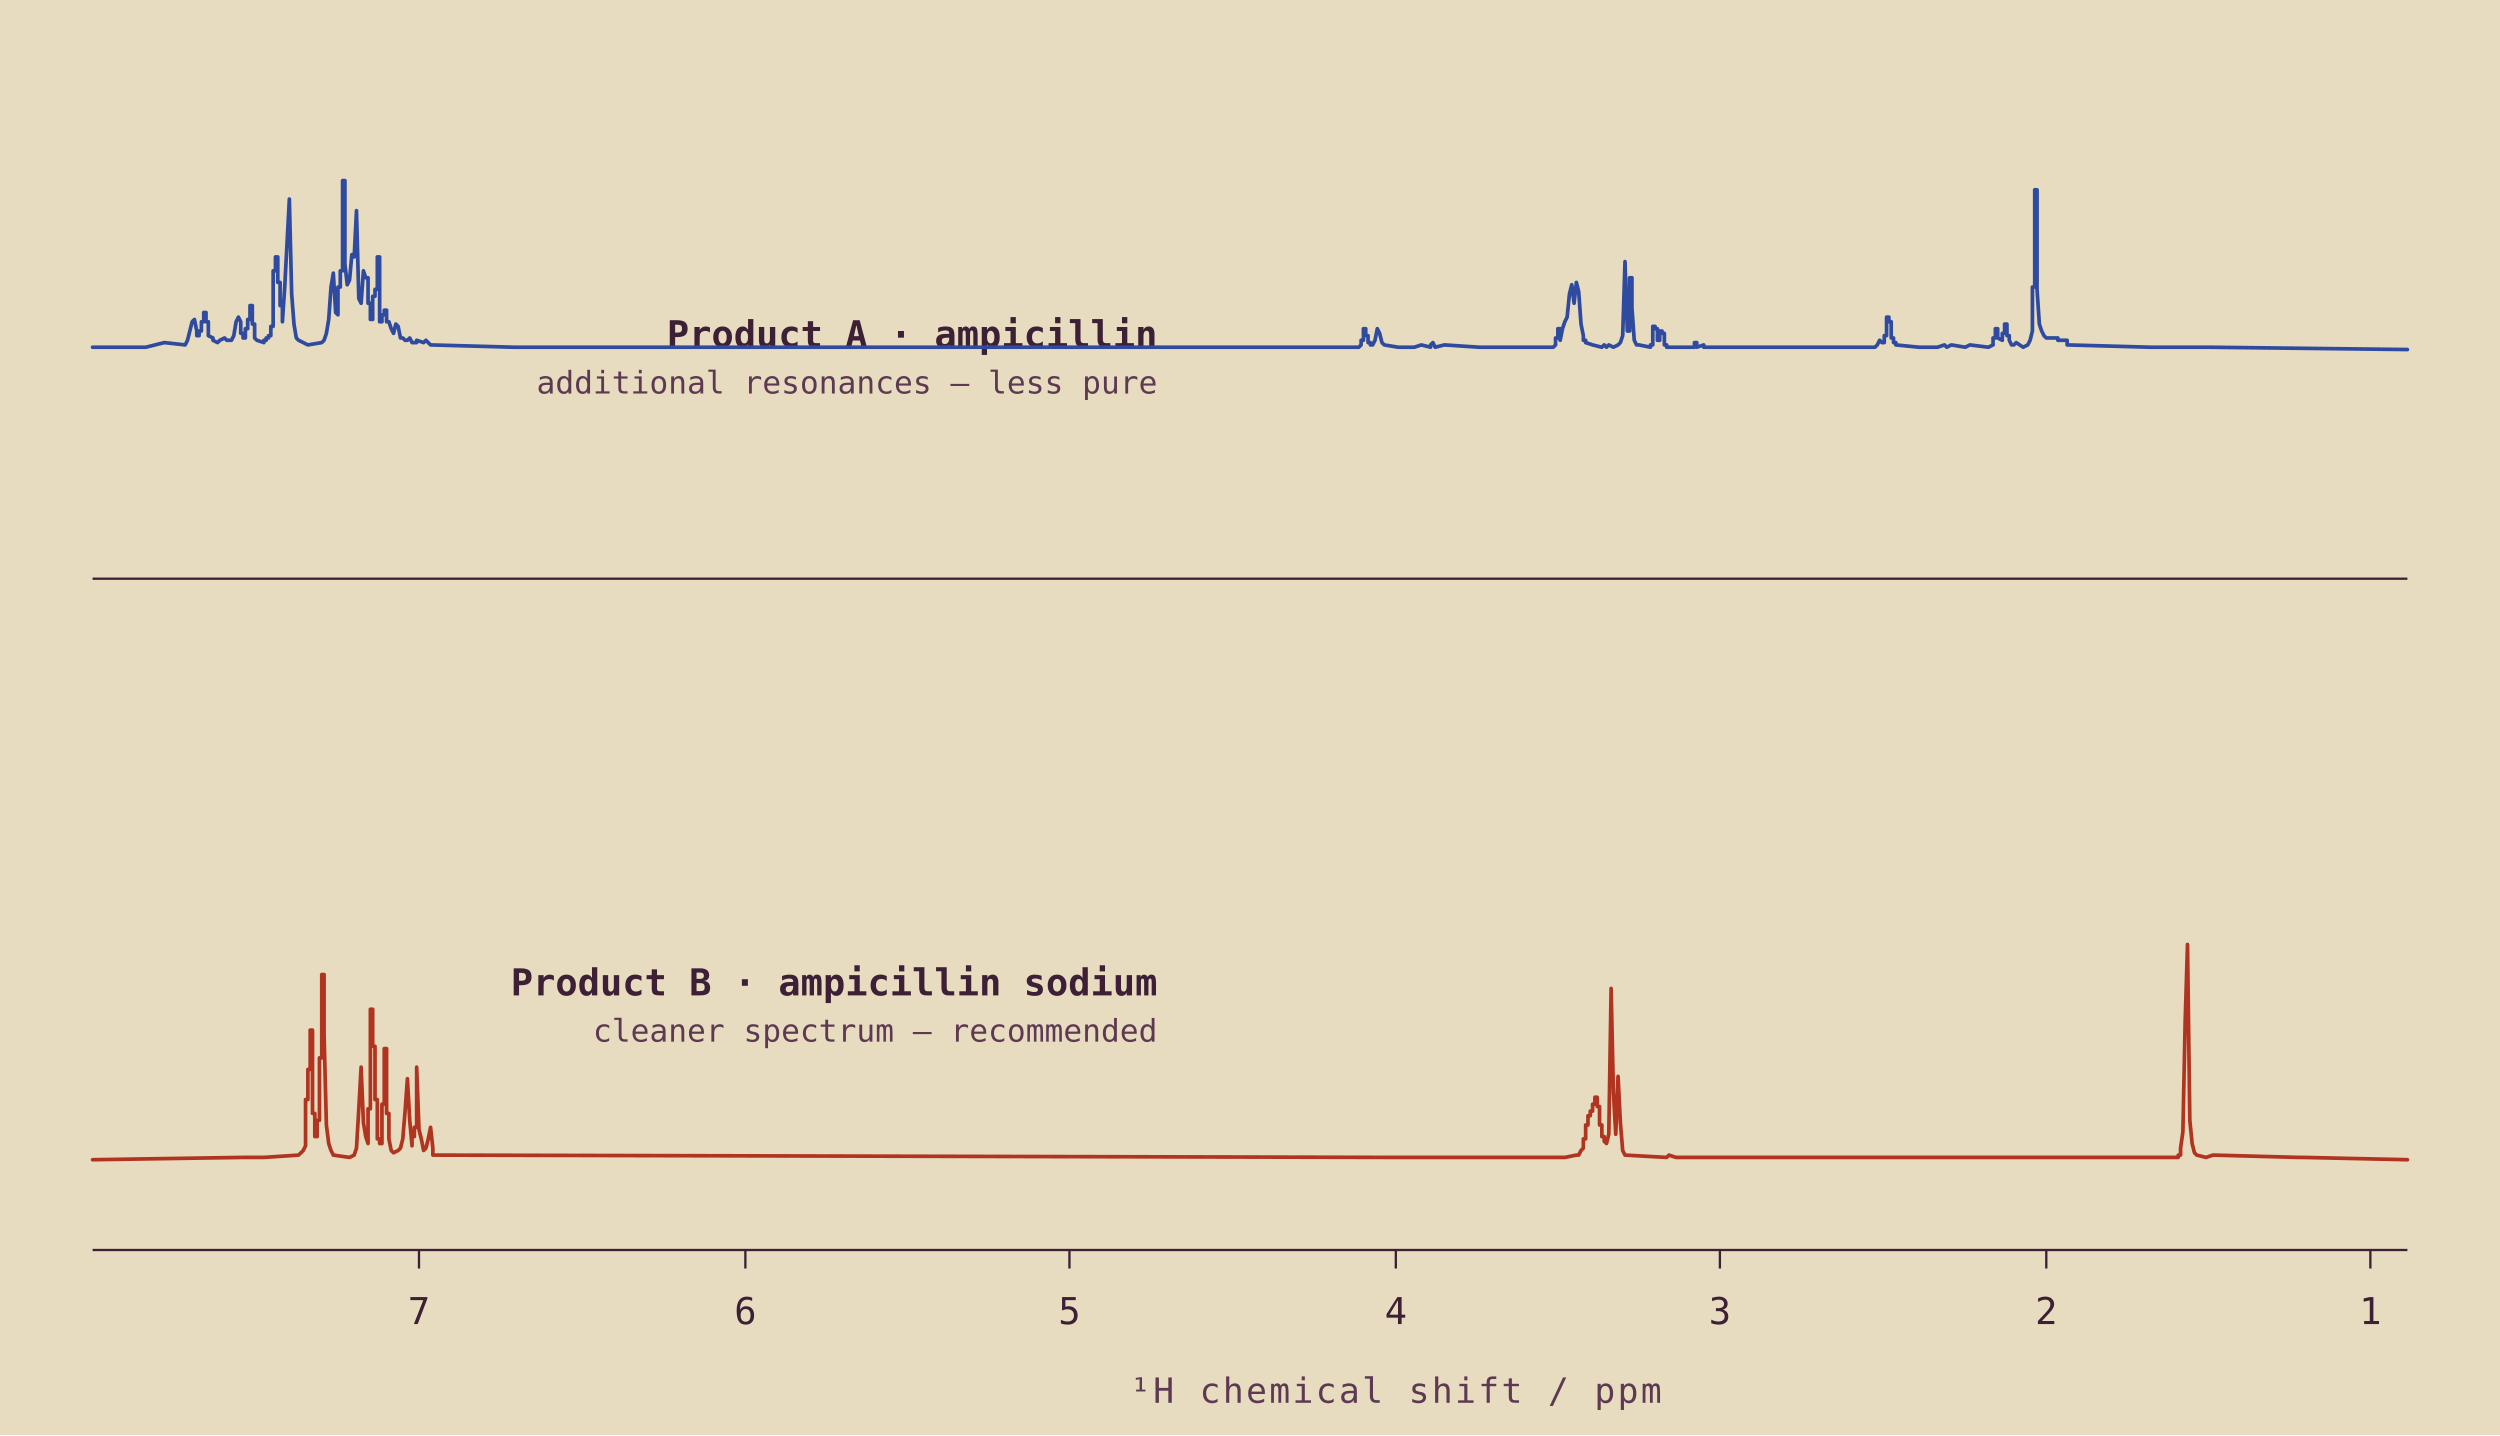
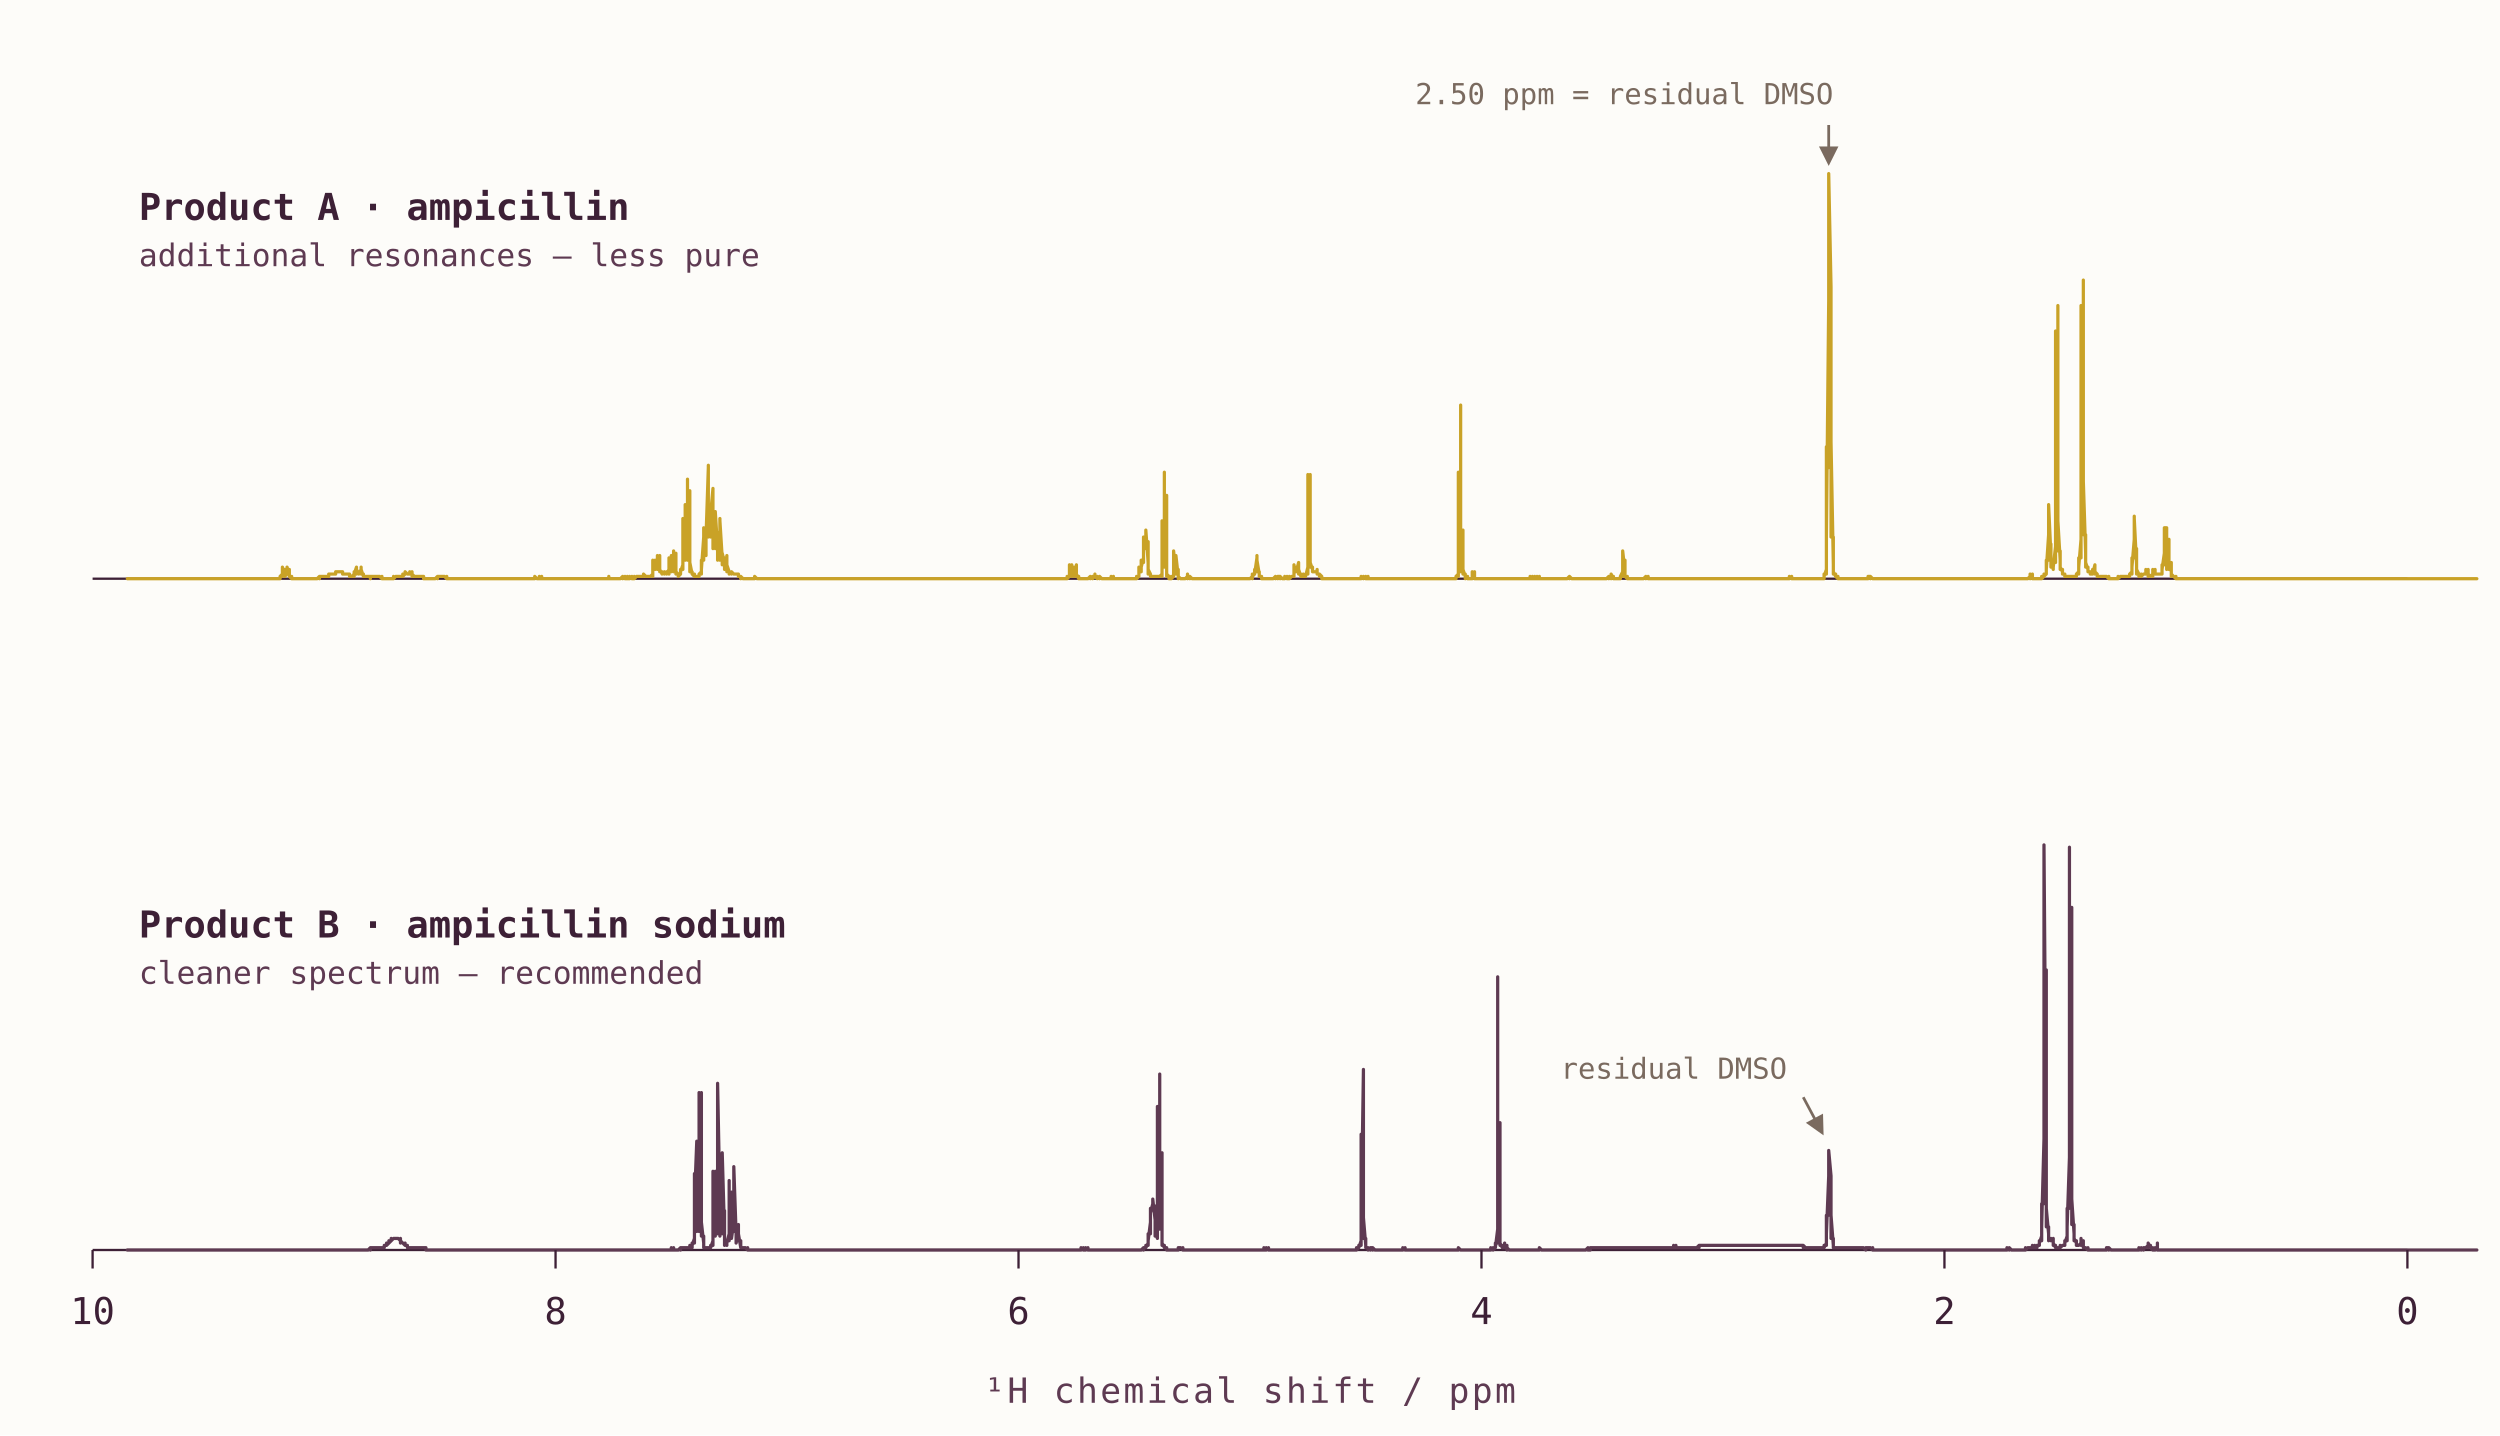
<svg xmlns="http://www.w3.org/2000/svg" viewBox="0 0 1080 620" role="img" aria-labelledby="t d">
  <style>
-     .frame{fill:#E7DCC0}
+     .frame{fill:#FDFCF9}
    .axis{stroke:#3D2036;stroke-width:1;fill:none}
    .tick{stroke:#3D2036;stroke-width:1}
    .lbl{font-family:ui-monospace,SFMono-Regular,Menlo,monospace;font-size:16px;fill:#3D2036;text-anchor:middle}
    .axis-title{font-family:ui-monospace,SFMono-Regular,Menlo,monospace;font-size:15px;fill:#5E3A52;text-anchor:middle;letter-spacing:1px}
-     .trace{fill:none;stroke-width:1.6;stroke-linejoin:round;stroke-linecap:round}
-     .blue{stroke:#2F4BA0}
-     .red{stroke:#B0341F}
-     .tag{font-family:ui-monospace,SFMono-Regular,Menlo,monospace;font-size:16px;fill:#3D2036;text-anchor:end}
+     .trace{fill:none;stroke-width:1.4;stroke-linejoin:round;stroke-linecap:round}
+     .a{stroke:#C9A227}
+     .b{stroke:#5E3A52}
+     .tag{font-family:ui-monospace,SFMono-Regular,Menlo,monospace;font-size:16px;fill:#3D2036;text-anchor:start}
    .tag-strong{font-weight:600}
-     .purity{font-family:ui-monospace,SFMono-Regular,Menlo,monospace;font-size:13.5px;fill:#5E3A52;text-anchor:end}
+     .purity{font-family:ui-monospace,SFMono-Regular,Menlo,monospace;font-size:13.5px;fill:#5E3A52;text-anchor:start}
+     .note{font-family:ui-monospace,SFMono-Regular,Menlo,monospace;font-size:12.5px;fill:#7A6A5F;text-anchor:start}
+     .arrow{stroke:#7A6A5F;stroke-width:1.2;fill:none}
  </style>
+   <defs>
+     <marker id="arrowhead" viewBox="0 0 10 10" refX="8" refY="5" markerWidth="7" markerHeight="7" orient="auto-start-reverse">
+       <path d="M0 0L10 5L0 10z" fill="#7A6A5F" />
+     </marker>
+   </defs>
  <rect class="frame" width="1080" height="620" />
  <line class="axis" x1="40" y1="250" x2="1040" y2="250" />
  <line class="axis" x1="40" y1="540" x2="1040" y2="540" />
-   <text class="tag tag-strong" x="500" y="150">Product A · ampicillin</text>
-   <text class="purity" x="500" y="170">additional resonances — less pure</text>
-   <text class="tag tag-strong" x="500" y="430">Product B · ampicillin sodium</text>
-   <text class="purity" x="500" y="450">cleaner spectrum — recommended</text>
-   <path class="trace blue" transform="translate(40,0)" d="M0 150L23 150L31 148L40 149L41 147L41 147L42 143L42 143L43 139L43 139L44 138L44 138L45 143L45 145L46 145L46 143L47 143L47 139L48 139L48 135L49 135L49 139L50 139L50 145L52 146L52 147L54 148L55 147L57 146L58 147L60 147L61 145L61 145L62 139L62 139L63 137L63 137L64 139L64 144L65 144L65 146L66 146L66 142L67 142L67 138L68 138L68 132L69 132L69 140L70 140L70 146L70 146L71 147L74 148L74 147L75 147L75 146L76 146L76 145L77 145L77 141L78 141L78 117L79 117L79 111L80 111L80 122L81 122L81 132L82 132L82 139L83 124L83 124L84 105L84 105L85 86L85 86L86 127L86 127L87 140L87 140L88 146L88 146L89 147L93 149L99 148L100 147L101 144L101 144L102 138L102 138L103 124L103 124L104 118L104 118L105 135L106 136L106 124L107 124L107 117L108 117L108 78L109 78L109 114L110 123L110 123L111 121L111 121L112 110L113 111L114 91L114 91L115 129L115 129L116 131L116 131L117 117L117 117L118 120L119 120L119 131L120 131L120 138L121 138L121 128L122 128L122 125L123 125L123 111L124 111L124 139L125 139L125 136L126 136L126 134L127 134L127 139L128 139L129 142L129 142L130 144L130 144L131 140L131 140L132 141L132 141L133 146L134 146L135 147L136 147L137 146L137 146L138 148L140 148L140 147L143 148L144 147L145 148L146 149L182 150L183 150L184 150L185 150L186 150L188 150L190 150L195 150L196 150L213 150L214 150L545 150L547 150L548 149L548 147L549 147L549 142L550 142L550 145L551 145L551 148L552 148L552 149L553 149L554 147L554 147L555 142L555 142L556 144L556 144L557 148L557 148L558 149L564 150L566 150L571 150L574 149L578 150L578 149L579 148L580 150L584 149L599 150L600 150L606 150L607 150L626 150L631 150L632 149L632 146L633 146L633 142L634 142L634 147L635 142L635 142L636 139L636 139L637 137L637 137L638 127L638 127L639 123L639 123L640 131L640 131L641 122L641 122L642 126L642 126L643 140L643 140L644 145L644 147L645 147L645 148L648 149L652 150L653 149L654 150L655 149L657 150L659 149L660 148L661 145L661 145L662 113L662 113L663 143L664 143L664 120L665 120L665 133L665 133L666 147L666 147L667 149L668 149L673 150L673 149L674 149L674 141L675 141L675 142L676 142L676 147L677 147L677 143L678 143L678 144L679 144L679 149L680 149L680 150L685 150L686 150L688 150L689 150L690 150L692 150L692 148L693 148L693 150L696 149L696 150L769 150L770 150L771 149L772 147L773 148L774 148L774 145L775 145L775 137L776 137L776 139L777 139L777 146L778 146L778 148L779 148L779 149L789 150L790 150L797 150L800 149L801 150L803 149L809 150L811 149L819 150L821 149L821 146L822 146L822 142L823 142L823 146L825 147L825 144L826 144L826 140L827 140L827 145L828 145L828 147L829 149L830 149L831 148L834 150L836 149L837 147L837 147L838 143L838 124L839 124L839 82L840 82L840 125L840 125L841 140L841 140L842 143L842 143L843 145L843 145L844 146L845 146L849 146L849 147L853 147L853 149L889 150L890 150L896 150L898 150L902 150L914 150L1000 151" />
-   <path class="trace red" transform="translate(40,0)" d="M0 501L65 500L66 500L74 500L89 499L90 498L91 497L91 497L92 495L92 475L93 475L93 462L94 462L94 445L95 445L95 481L96 481L96 491L97 491L97 484L98 484L98 457L99 457L99 421L100 421L100 447L101 486L101 486L102 494L102 494L103 497L103 497L104 499L111 500L113 499L114 496L114 496L115 479L115 479L116 461L116 461L117 485L117 485L118 491L118 491L119 494L119 479L120 479L120 436L121 436L121 452L122 452L122 475L123 475L123 492L124 492L124 494L125 494L125 477L126 477L126 453L127 453L127 481L128 481L128 492L129 497L129 497L130 498L132 497L133 496L133 496L134 492L134 492L135 480L135 480L136 466L136 466L137 484L137 484L138 495L138 491L139 491L139 487L140 487L140 461L140 461L141 488L141 488L142 492L142 492L143 497L144 496L145 492L145 492L146 487L146 487L147 496L147 499L562 500L564 500L568 500L570 500L636 500L641 499L642 499L643 497L643 497L644 496L644 492L645 492L645 486L646 486L646 482L647 482L647 480L648 480L648 477L649 477L649 474L650 474L650 478L651 478L651 486L652 486L652 491L653 491L653 493L654 494L654 494L655 490L655 490L656 427L656 427L657 472L657 472L658 490L658 490L659 465L659 465L660 485L660 485L661 497L661 497L662 499L680 500L681 499L684 500L785 500L786 500L788 500L790 500L898 500L901 500L901 499L902 499L902 496L903 489L903 489L904 441L904 441L905 408L905 408L906 484L906 484L907 494L907 494L908 498L908 498L909 499L913 500L916 499L953 500L955 500L1000 501" />
+   <text class="tag tag-strong" x="60" y="95">Product A · ampicillin</text>
+   <text class="purity" x="60" y="115">additional resonances — less pure</text>
+   <text class="tag tag-strong" x="60" y="405">Product B · ampicillin sodium</text>
+   <text class="purity" x="60" y="425">cleaner spectrum — recommended</text>
+   <text class="note" x="792" y="45" style="text-anchor:end">2.50 ppm = residual DMSO</text>
+   <line class="arrow" x1="790" y1="54" x2="790" y2="70" marker-end="url(#arrowhead)" />
+   <text class="note" x="772" y="466" style="text-anchor:end">residual DMSO</text>
+   <line class="arrow" x1="779" y1="474" x2="787" y2="489" marker-end="url(#arrowhead)" />
+   <path class="trace a" transform="translate(30,0)" d="M1040 250L910 250L910 249L910 250L908 248L908 249L908 247L908 248L908 243L908 247L907 243L907 233L907 246L907 243L907 246L906 244L906 246L906 229L906 244L906 234L906 228L905 228L905 232L905 239L905 229L905 244L905 239L904 246L904 244L904 248L904 246L904 248L901 248L901 247L901 248L901 246L901 247L900 247L900 246L900 248L900 247L900 249L900 248L899 249L898 248L898 249L898 248L898 246L898 248L897 247L897 246L897 248L897 247L897 248L896 248L895 249L895 248L895 249L894 248L894 249L894 248L893 246L893 248L893 244L893 246L893 237L893 244L892 224L892 237L892 233L892 223L892 241L892 233L891 245L891 241L891 247L891 245L891 248L891 247L890 248L890 249L890 248L890 249L886 249L885 250L885 249L885 250L881 250L881 249L881 250L880 249L876 249L876 248L876 249L876 248L875 247L875 248L875 245L875 247L875 246L875 244L874 248L874 246L874 248L873 248L873 247L873 248L873 247L872 247L872 246L872 247L872 245L872 246L871 243L871 245L871 239L871 243L871 231L871 239L870 208L870 231L870 156L870 208L870 121L870 156L869 208L869 132L869 233L869 208L869 241L869 233L868 245L868 241L868 247L868 245L868 248L868 247L867 248L867 249L867 248L867 249L862 249L862 248L862 249L862 248L861 248L861 247L861 248L861 246L861 247L860 245L860 246L860 242L860 245L860 238L860 242L859 225L859 238L859 180L859 225L859 132L859 180L858 214L858 143L858 236L858 214L858 243L858 236L857 245L857 243L857 246L857 245L857 246L856 242L856 245L856 240L856 242L856 235L856 240L855 218L855 235L855 231L855 218L855 242L855 231L854 246L854 242L854 248L854 246L854 248L853 249L853 248L853 249L852 250L852 249L852 250L848 250L848 249L848 250L848 248L848 249L847 248L847 249L847 248L847 250L847 249L846 250L779 250L778 249L778 250L778 249L778 250L778 249L777 249L777 250L777 249L777 250L764 250L764 249L764 250L763 249L763 248L763 249L762 247L762 248L762 244L762 247L762 232L762 244L761 191L761 232L761 136L761 200L761 163L761 124L760 75L760 154L760 125L760 164L760 202L760 130L759 232L759 193L759 246L759 232L759 248L759 246L758 249L758 248L758 250L758 249L758 250L744 250L744 249L744 250L744 249L743 250L743 249L743 250L682 250L682 249L682 250L681 249L681 250L681 249L680 250L673 250L673 249L673 250L672 249L672 247L672 249L672 242L672 247L671 238L671 242L671 247L671 240L671 249L671 247L670 249L670 250L670 249L670 250L667 250L667 249L667 250L666 248L666 249L666 248L666 250L666 249L665 250L665 249L665 250L665 249L664 250L649 250L648 249L648 250L648 249L648 250L648 249L647 250L635 250L635 249L635 250L634 250L634 249L634 250L633 250L633 249L633 250L632 250L632 249L632 250L631 250L631 249L631 250L607 250L607 249L607 250L607 247L607 249L606 249L606 247L606 250L606 249L606 250L604 250L604 249L604 250L604 249L603 250L603 249L603 250L603 248L603 249L602 246L602 248L602 229L602 246L602 229L602 247L602 246L601 244L601 247L601 231L601 244L601 175L601 231L600 243L600 204L600 248L600 243L600 249L600 248L599 249L599 250L599 249L599 250L561 250L561 249L561 250L560 250L560 249L560 250L560 249L559 250L559 249L559 250L559 249L558 250L558 249L558 250L541 250L541 249L541 250L541 249L540 248L540 249L540 248L539 248L539 247L539 248L539 246L539 247L537 247L537 246L537 247L537 245L537 246L536 243L536 245L536 233L536 243L536 205L536 233L535 232L535 205L535 245L535 232L535 248L535 245L534 249L534 248L534 249L533 249L533 248L533 249L532 249L532 248L532 249L532 248L532 249L531 246L531 248L531 243L531 246L531 243L530 247L530 246L530 247L530 245L530 247L529 247L529 244L529 249L529 247L529 249L528 249L527 250L527 249L527 250L527 249L527 250L526 250L526 249L526 250L526 249L526 250L525 249L525 250L525 249L525 250L524 250L523 249L523 250L523 249L522 249L522 250L521 249L521 250L521 249L520 250L515 250L515 249L515 250L515 249L514 249L514 248L514 249L514 247L514 248L513 242L513 247L513 240L513 242L513 246L513 241L512 248L512 246L512 248L511 249L511 248L511 249L511 250L511 249L510 250L485 250L484 249L484 250L484 249L483 249L483 248L483 250L483 249L482 250L480 250L479 249L479 250L479 249L479 246L479 249L478 240L478 246L478 248L478 245L478 244L478 248L477 238L477 244L477 249L477 244L477 249L476 250L476 249L476 250L475 250L475 249L475 250L475 249L474 248L474 249L474 238L474 248L474 214L474 238L473 245L473 230L473 235L473 245L473 204L473 235L472 246L472 225L472 248L472 246L472 249L472 248L471 249L467 249L467 248L467 249L467 248L466 246L466 248L466 243L466 246L466 234L466 243L465 229L465 234L465 237L465 231L465 234L465 237L464 234L464 232L464 241L464 234L464 243L464 241L463 245L463 242L463 247L463 245L463 246L463 247L462 247L462 245L462 249L462 247L462 249L461 250L461 249L461 250L451 250L451 249L451 250L450 250L450 249L450 250L446 250L445 249L445 250L445 249L444 250L444 249L444 250L444 249L444 250L443 249L443 248L443 249L442 250L442 249L442 250L442 249L442 250L441 249L441 250L441 249L440 250L436 250L436 249L436 250L435 248L435 249L435 245L435 248L435 244L435 245L434 248L434 245L434 249L434 248L434 249L433 248L433 249L433 246L433 248L433 244L433 246L432 248L432 244L432 249L432 248L432 249L431 250L431 249L431 250L297 250L296 249L296 250L296 249L296 250L291 250L290 249L290 250L290 249L289 249L289 248L289 249L289 248L287 248L286 247L286 248L286 247L285 248L285 247L285 248L285 247L284 244L284 247L284 240L284 244L284 246L284 243L283 243L283 246L283 242L283 244L283 241L283 243L282 239L282 242L282 241L282 239L282 244L282 241L281 225L281 242L281 233L281 224L281 236L281 233L280 241L280 235L280 237L280 242L280 230L280 237L279 221L279 230L279 222L279 230L279 237L279 228L278 236L278 237L278 217L278 236L278 224L278 211L277 222L277 224L277 230L277 223L277 232L277 230L276 225L276 232L276 201L276 226L276 228L276 202L275 232L275 228L275 240L275 232L275 239L275 240L274 229L274 240L274 235L274 228L274 242L274 232L273 246L273 242L273 247L273 246L273 248L273 247L272 248L272 249L272 248L272 249L270 249L270 248L270 249L269 248L269 247L269 248L268 243L268 247L268 235L268 243L268 212L268 235L267 220L267 207L267 233L267 220L267 242L267 233L266 238L266 242L266 231L266 238L266 218L266 231L265 230L265 224L265 244L265 228L265 246L265 244L264 247L264 246L264 248L264 247L264 248L263 249L263 248L262 247L262 248L262 243L262 247L262 239L262 243L261 242L261 238L261 245L261 242L261 247L261 245L260 245L260 247L260 242L260 245L260 240L260 242L259 242L259 241L259 246L259 242L259 248L259 246L258 248L258 247L258 248L257 247L257 248L257 247L256 248L256 247L256 248L255 246L255 247L255 242L255 246L255 240L255 242L254 242L254 240L254 245L254 242L254 246L254 245L253 245L253 246L253 242L253 245L253 243L253 242L252 245L252 242L252 248L252 245L252 249L252 248L251 249L249 249L248 248L248 249L248 248L248 249L245 249L244 250L244 249L244 250L244 249L244 250L243 250L243 249L243 250L242 249L242 250L242 249L242 250L242 249L242 250L241 250L241 249L241 250L241 249L241 250L240 250L240 249L240 250L240 249L239 250L239 249L239 250L239 249L239 250L239 249L238 250L233 250L233 249L233 250L204 250L204 249L204 250L203 250L203 249L203 250L202 250L201 249L201 250L201 249L201 250L163 250L163 249L163 250L162 249L159 249L159 250L159 249L158 250L153 250L153 249L153 250L153 249L149 249L148 248L148 249L148 248L148 247L148 248L147 248L147 247L147 248L146 248L145 247L145 248L145 247L145 248L144 249L144 248L144 249L141 249L140 250L140 249L140 250L140 249L140 250L135 250L135 249L135 250L134 249L130 249L130 250L130 249L127 249L127 248L127 249L126 246L126 248L126 245L126 246L126 247L126 246L125 248L125 247L125 248L124 246L124 248L124 245L124 246L124 247L124 245L123 248L123 247L123 248L123 249L123 248L122 249L121 249L121 248L121 249L121 248L118 248L118 247L118 248L118 247L115 247L115 248L115 247L115 248L112 248L112 249L112 248L112 249L108 249L108 250L108 249L108 250L108 249L107 250L96 250L96 249L96 250L95 249L95 248L95 249L95 246L95 248L94 245L94 246L94 248L94 246L94 248L93 249L93 248L93 246L93 248L92 245L92 246L92 248L92 246L92 249L92 248L91 249L91 250L91 249L91 250L25 250" />
+   <path class="trace b" transform="translate(30,0)" d="M1040 540L902 540L902 539L902 540L902 537L902 539L901 540L901 539L901 540L900 540L900 539L900 540L899 539L899 538L899 539L898 537L898 538L898 537L898 539L898 538L897 539L896 539L896 540L896 539L896 540L895 539L895 540L895 539L894 540L894 539L894 540L882 540L881 539L881 540L881 539L880 539L880 540L880 539L880 540L872 540L872 539L872 540L871 539L870 539L870 538L870 539L870 536L870 538L869 536L869 535L869 537L869 536L869 538L869 537L868 538L867 538L867 537L867 538L867 536L867 537L866 535L866 536L866 533L866 535L866 529L866 533L865 518L865 529L865 487L865 518L865 392L865 487L864 426L864 366L864 500L864 426L864 522L864 500L863 530L863 522L863 534L863 530L863 536L863 534L862 537L862 536L862 538L862 537L862 538L861 538L860 539L860 538L860 539L858 539L858 538L858 539L857 537L857 538L857 536L857 537L857 535L857 536L856 536L856 535L856 536L855 535L855 536L855 533L855 535L855 530L855 533L854 522L854 530L854 498L854 522L854 419L854 498L853 365L853 419L853 492L853 387L853 520L853 492L852 530L852 520L852 534L852 530L852 536L852 534L851 537L851 536L851 538L851 537L851 538L850 538L850 539L850 538L850 539L849 539L849 538L849 539L848 539L848 538L848 539L846 539L845 540L845 539L845 540L839 540L838 539L838 540L838 539L837 540L837 539L837 540L779 540L779 539L779 540L778 539L776 539L776 540L776 539L776 540L775 539L762 539L762 538L762 539L762 535L762 538L761 525L761 535L761 513L761 525L761 514L761 508L760 497L760 514L760 515L760 505L760 525L760 508L759 533L759 525L759 537L759 533L759 538L759 537L758 539L758 538L758 539L750 539L749 538L749 539L749 538L704 538L704 539L704 538L703 539L694 539L694 538L694 539L693 539L693 538L693 539L657 539L657 540L656 540L656 539L656 540L656 539L655 540L636 540L635 539L635 540L635 539L635 540L622 540L621 539L621 540L621 539L621 538L621 539L620 539L620 537L620 539L619 539L619 538L619 539L618 537L618 538L618 529L618 537L618 485L618 529L617 486L617 422L617 531L617 486L617 537L617 531L616 539L616 537L616 539L615 540L615 539L615 540L614 539L614 540L601 540L600 539L600 540L600 539L600 540L577 540L577 539L577 540L576 539L576 540L576 539L576 540L564 540L563 539L563 540L563 539L562 539L562 540L562 539L562 540L561 539L561 540L561 539L560 539L560 538L560 539L560 535L560 538L559 526L559 535L559 476L559 526L559 490L559 462L558 530L558 490L558 536L558 530L558 538L558 536L557 539L557 538L557 539L556 540L556 539L556 540L518 540L518 539L518 540L518 539L517 540L517 539L517 540L517 539L517 540L516 540L516 539L516 540L481 540L481 539L481 540L480 539L479 539L479 540L479 539L479 540L474 540L474 539L474 540L474 539L473 539L473 538L473 539L472 537L472 538L472 527L472 537L472 498L472 527L471 531L471 510L471 516L471 531L471 464L471 516L470 531L470 478L470 535L470 531L470 534L470 535L469 532L469 534L469 527L469 532L469 521L469 527L468 518L468 521L468 520L468 518L468 522L468 520L467 524L467 522L467 528L467 524L467 533L467 528L466 536L466 533L466 537L466 536L466 538L466 537L465 539L465 538L465 539L464 539L464 540L464 539L463 540L440 540L440 539L440 540L440 539L439 540L439 539L439 540L438 540L438 539L438 540L438 539L437 540L437 539L437 540L293 540L293 539L293 540L292 539L290 539L290 536L290 539L289 533L289 536L289 533L289 529L289 536L289 533L288 537L288 536L288 531L288 537L288 529L288 533L287 504L287 529L287 531L287 507L287 532L287 528L286 535L286 532L286 526L286 535L286 515L286 526L285 523L285 510L285 533L285 523L285 536L285 533L284 537L284 536L284 537L284 538L284 537L283 537L283 538L283 533L283 537L283 523L283 533L282 498L282 523L282 520L282 500L282 533L282 520L281 533L281 534L281 519L281 533L281 499L281 519L280 468L280 499L280 522L280 485L280 533L280 522L279 532L279 534L279 527L279 532L279 506L279 527L278 522L278 506L278 536L278 522L278 538L278 536L277 539L277 538L277 539L274 539L274 537L274 539L274 534L274 537L273 528L273 534L273 494L273 528L273 472L273 494L272 503L272 472L272 526L272 503L272 532L272 526L271 523L271 532L271 500L271 523L271 508L271 493L270 519L270 507L270 535L270 519L270 537L270 535L269 538L269 537L269 539L269 538L269 539L268 539L268 538L268 539L264 539L264 540L264 539L263 540L261 540L261 539L261 540L260 540L260 539L260 540L154 540L154 539L154 540L154 539L146 539L146 538L146 539L146 538L145 538L145 537L145 538L143 536L143 537L143 536L143 535L143 536L142 535L140 535L139 536L139 535L139 536L138 537L138 536L138 537L137 538L137 537L137 538L136 538L136 539L136 538L136 539L130 539L130 540L130 539L129 540L25 540" />
  <g>
-     <line class="tick" x1="181" y1="540" x2="181" y2="548" />
-     <line class="tick" x1="322" y1="540" x2="322" y2="548" />
-     <line class="tick" x1="462" y1="540" x2="462" y2="548" />
-     <line class="tick" x1="603" y1="540" x2="603" y2="548" />
-     <line class="tick" x1="743" y1="540" x2="743" y2="548" />
-     <line class="tick" x1="884" y1="540" x2="884" y2="548" />
-     <line class="tick" x1="1024" y1="540" x2="1024" y2="548" />
-     <text class="lbl" x="181" y="572">7</text>
-     <text class="lbl" x="322" y="572">6</text>
-     <text class="lbl" x="462" y="572">5</text>
-     <text class="lbl" x="603" y="572">4</text>
-     <text class="lbl" x="743" y="572">3</text>
-     <text class="lbl" x="884" y="572">2</text>
-     <text class="lbl" x="1024" y="572">1</text>
-     <text class="axis-title" x="603" y="606">¹H chemical shift / ppm</text>
+     <line class="tick" x1="40" y1="540" x2="40" y2="548" />
+     <text class="lbl" x="40" y="572">10</text>
+     <line class="tick" x1="240" y1="540" x2="240" y2="548" />
+     <text class="lbl" x="240" y="572">8</text>
+     <line class="tick" x1="440" y1="540" x2="440" y2="548" />
+     <text class="lbl" x="440" y="572">6</text>
+     <line class="tick" x1="640" y1="540" x2="640" y2="548" />
+     <text class="lbl" x="640" y="572">4</text>
+     <line class="tick" x1="840" y1="540" x2="840" y2="548" />
+     <text class="lbl" x="840" y="572">2</text>
+     <line class="tick" x1="1040" y1="540" x2="1040" y2="548" />
+     <text class="lbl" x="1040" y="572">0</text>
+     <text class="axis-title" x="540" y="606">¹H chemical shift / ppm</text>
  </g>
</svg>
